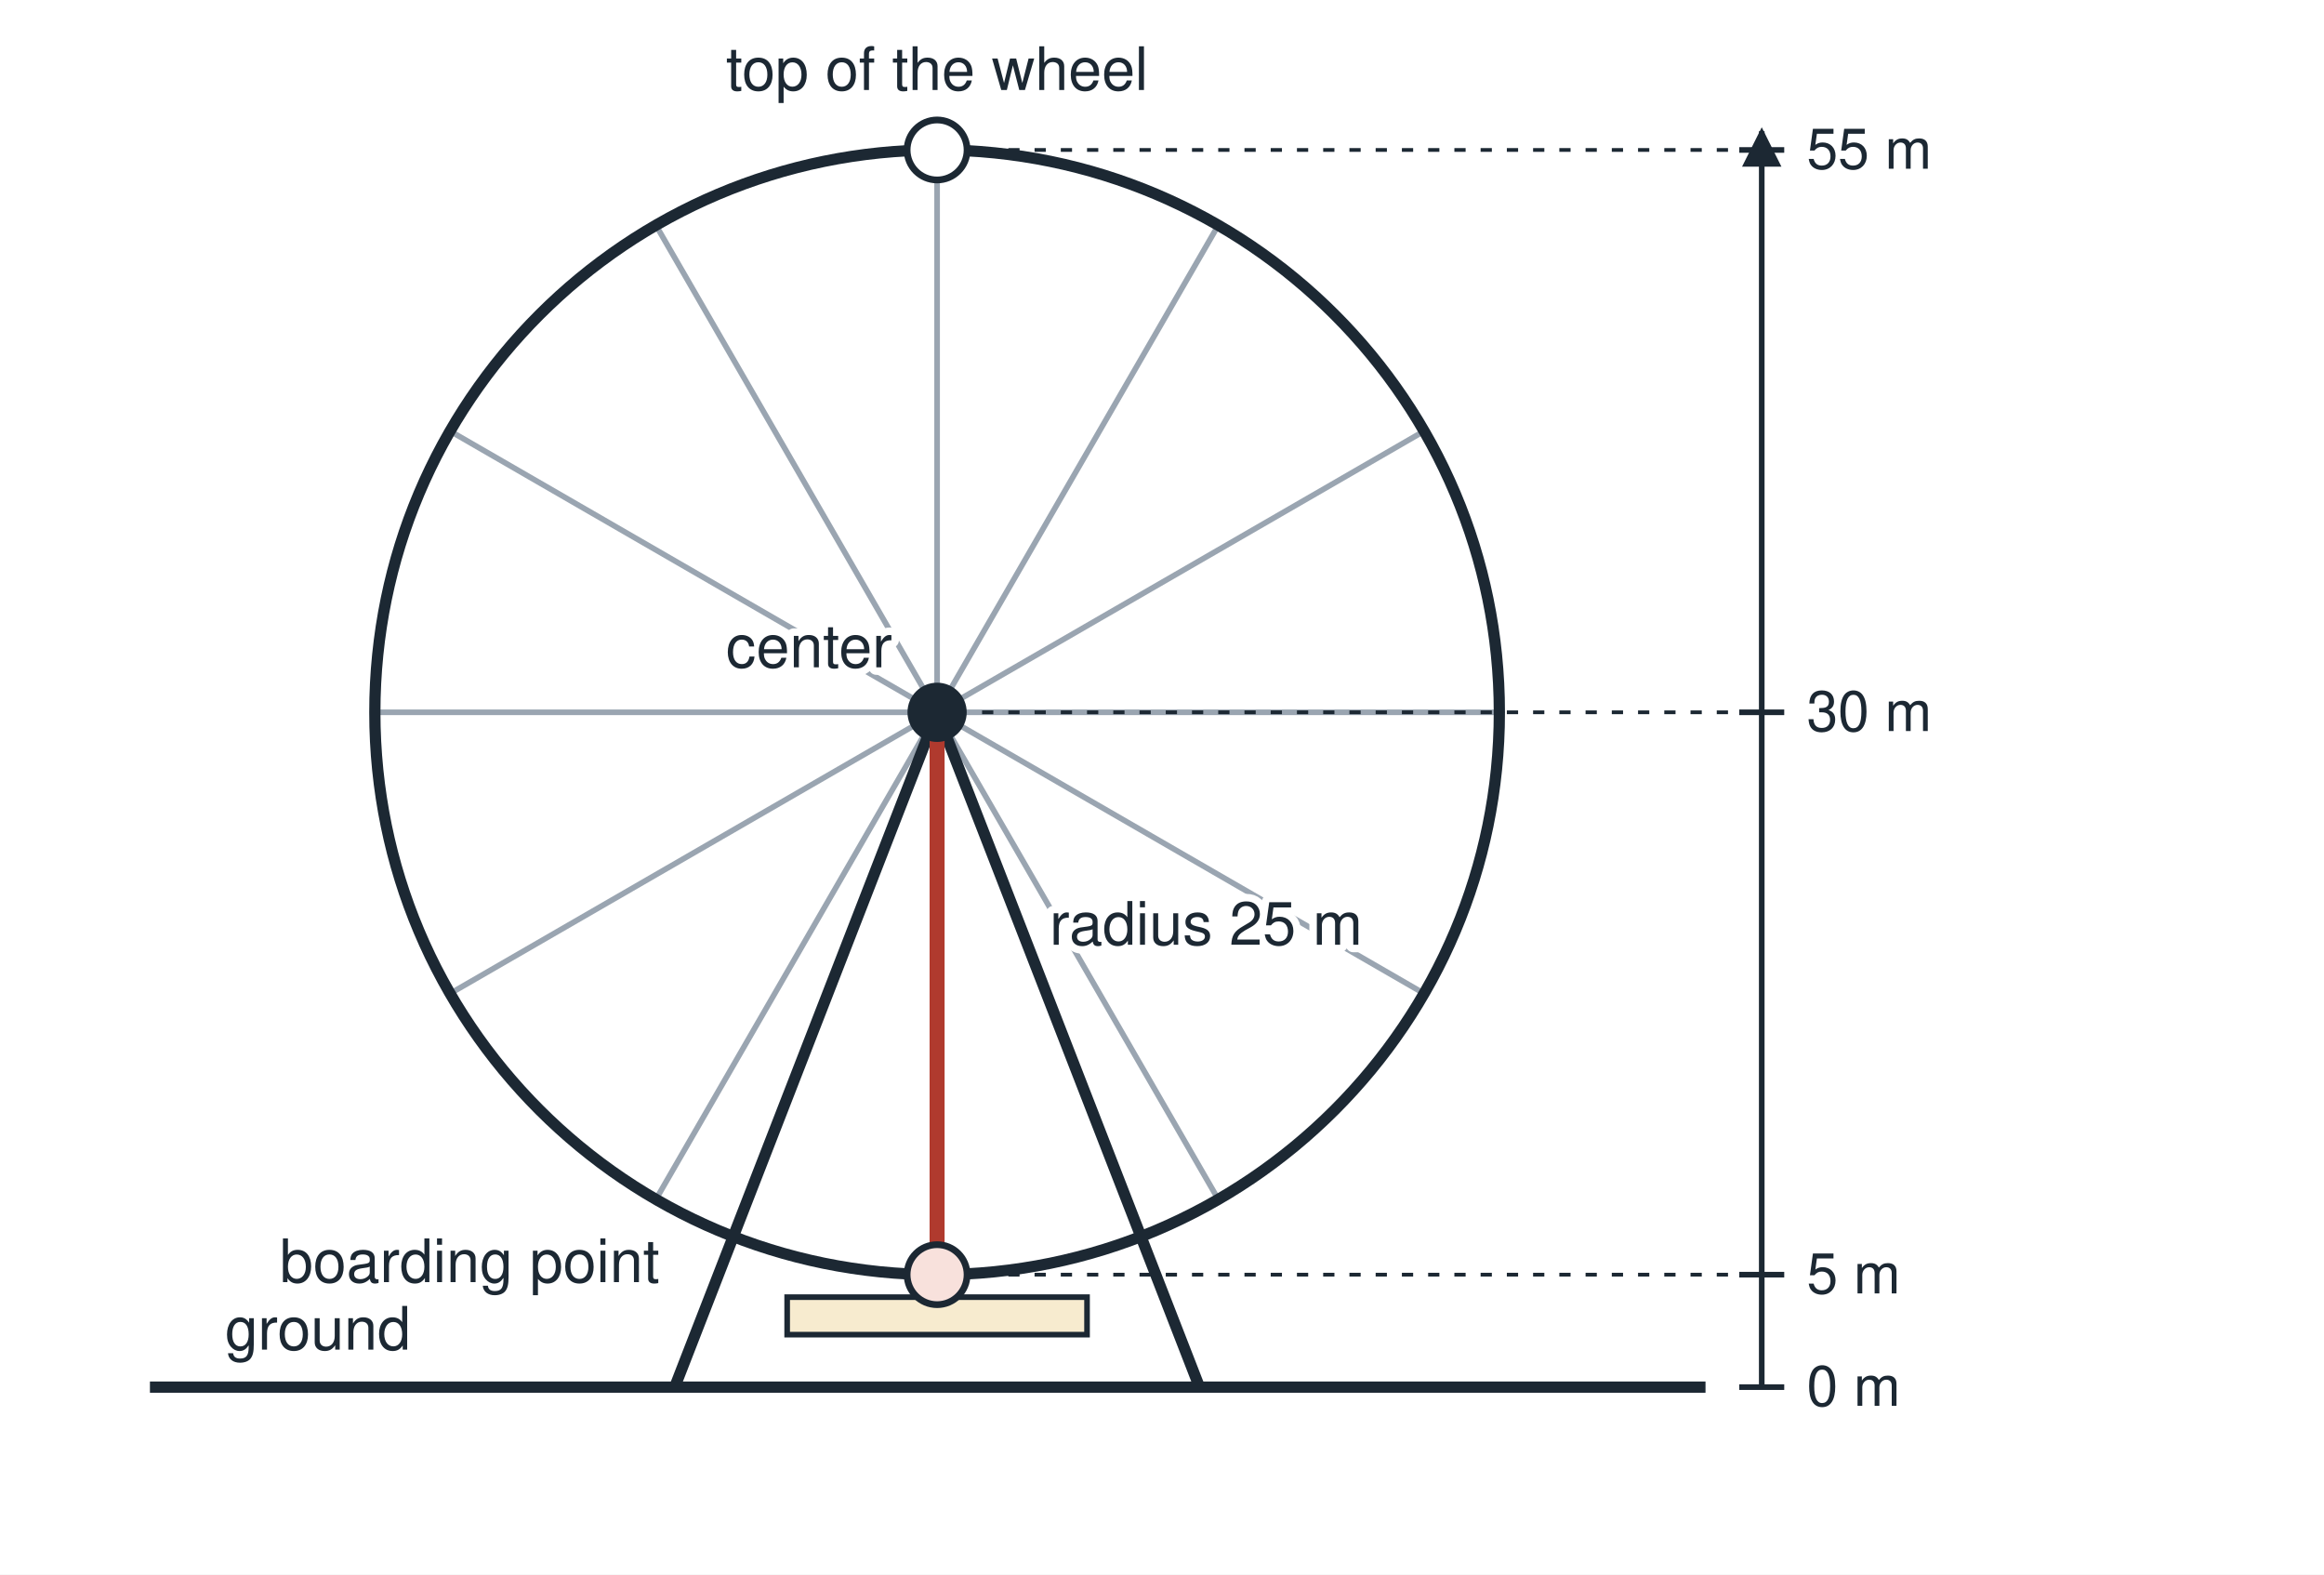
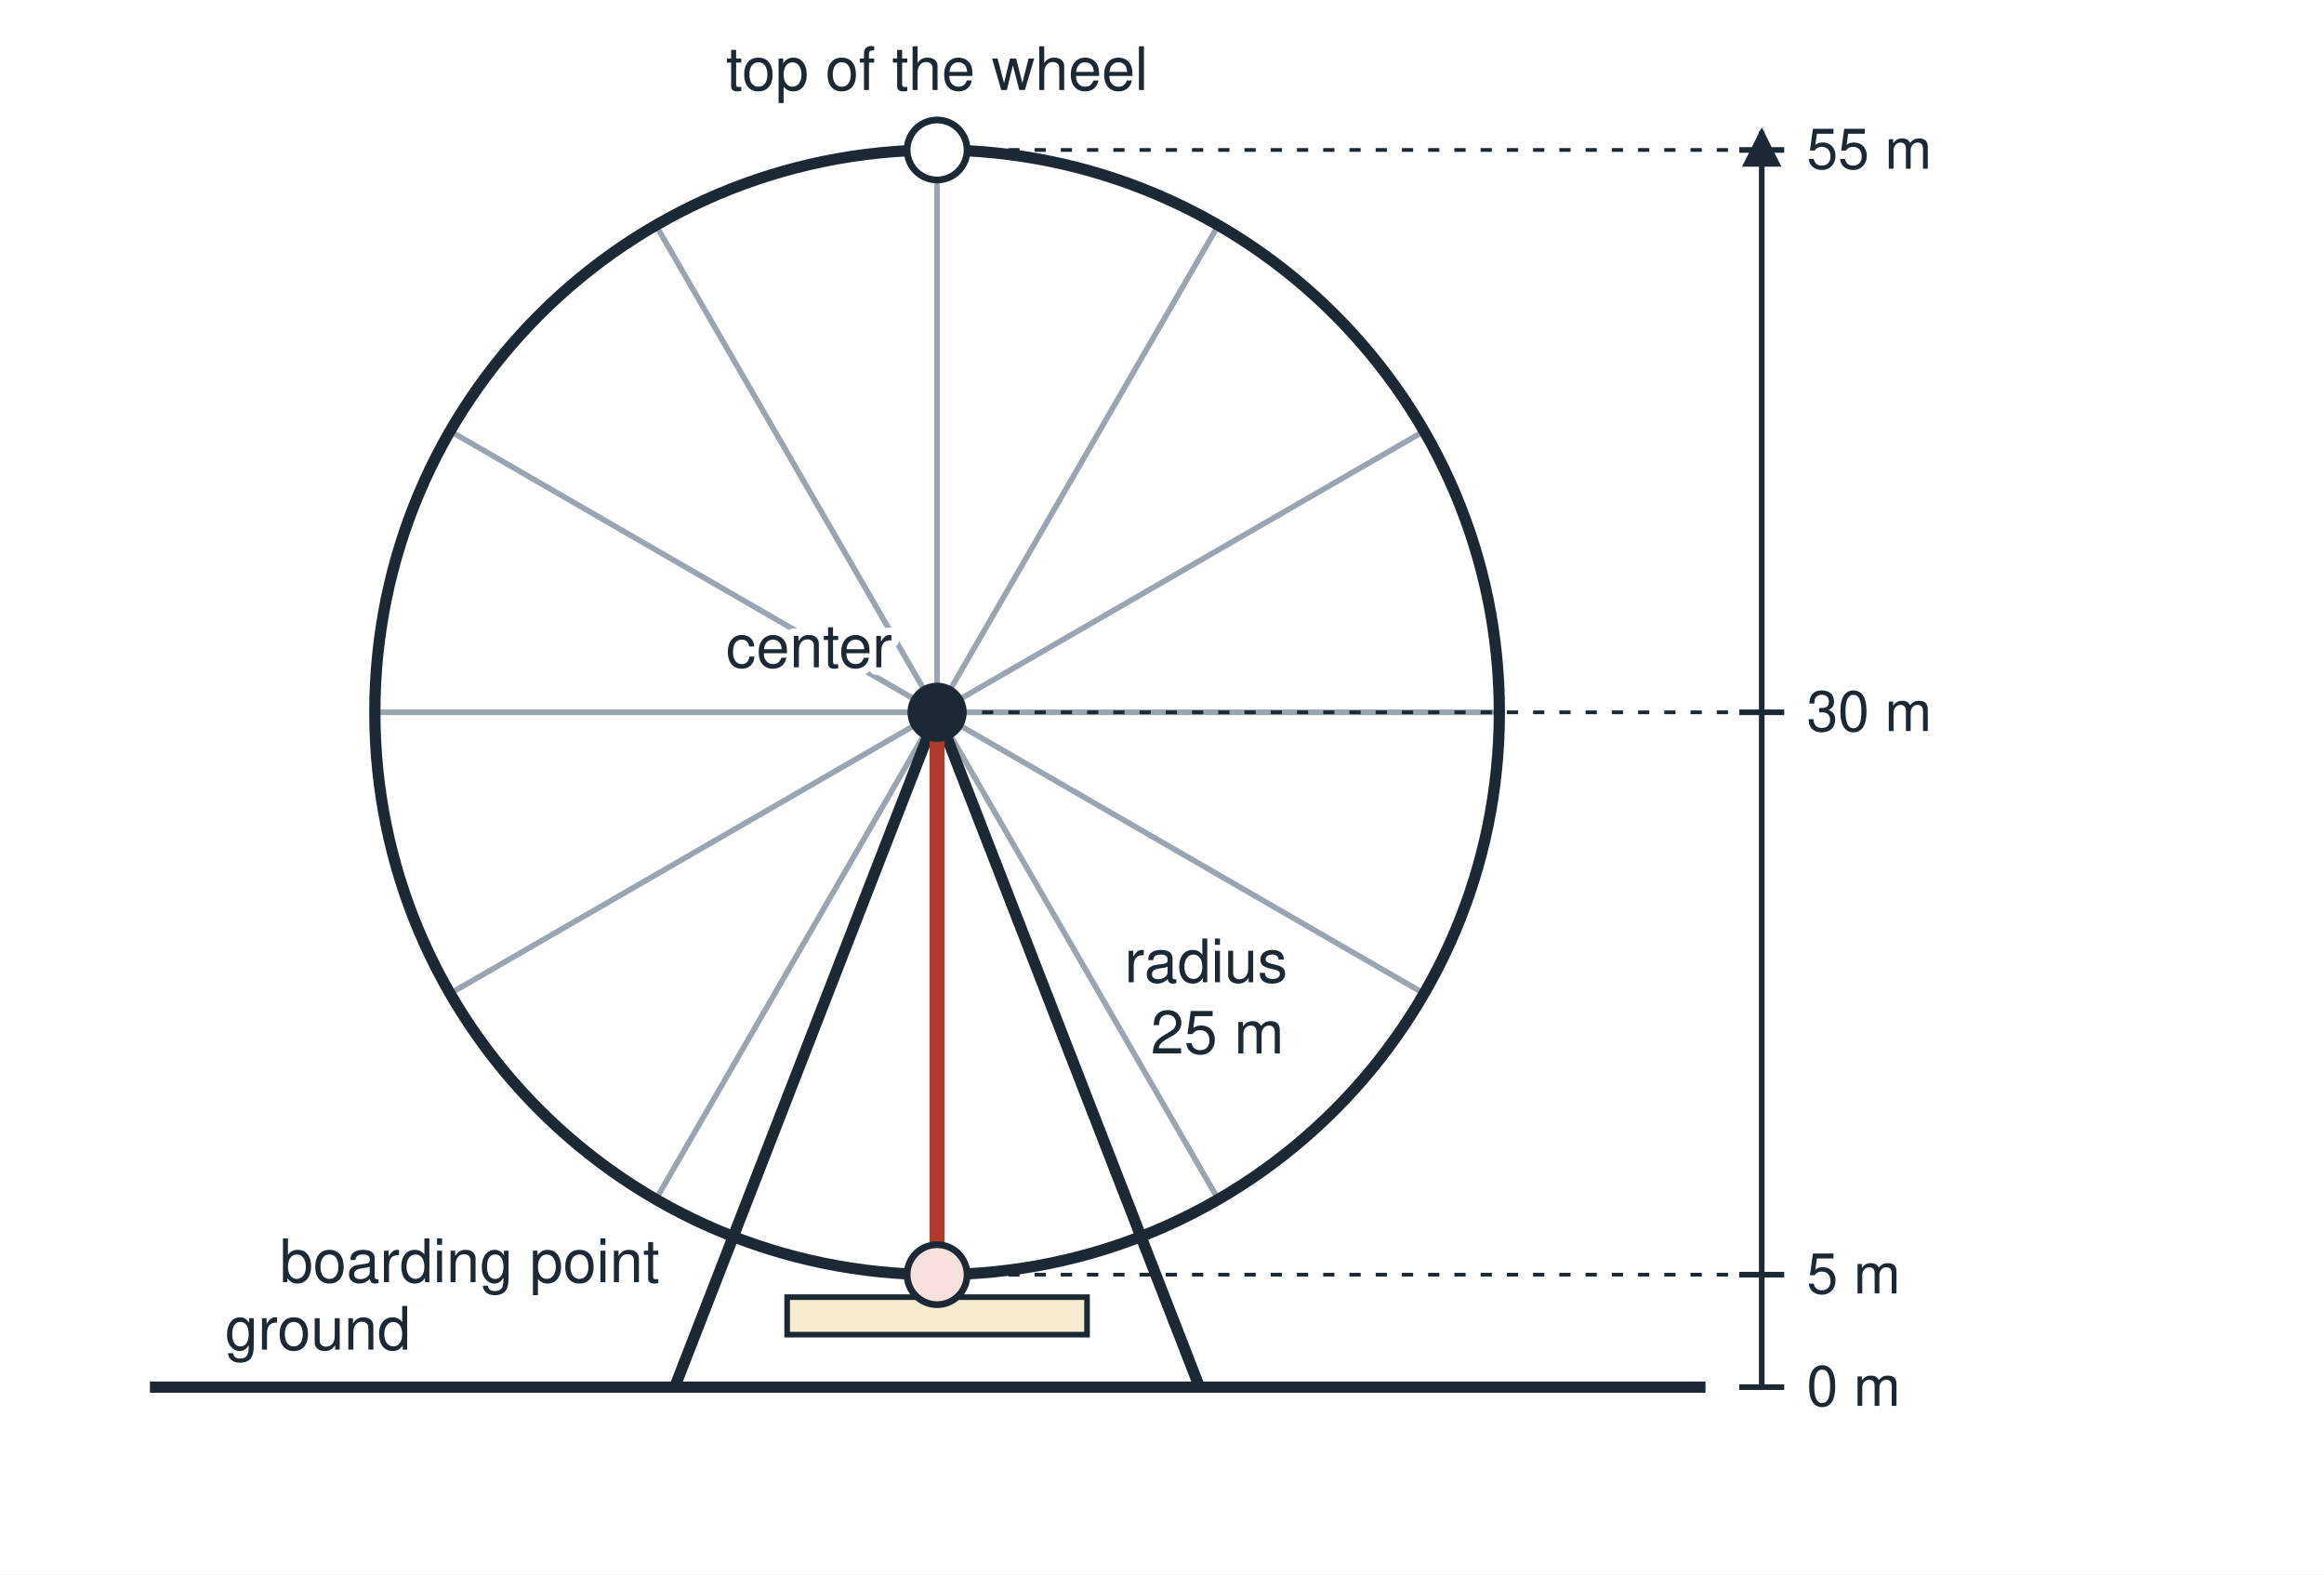
<svg xmlns="http://www.w3.org/2000/svg" viewBox="0 0 620 420" width="620" height="420" role="img">
  <defs>
    <marker id="ah" viewBox="0 0 10 10" refX="9" refY="5" markerWidth="7" markerHeight="7" orient="auto-start-reverse">
      <path d="M0 0 L10 5 L0 10 z" fill="#1c2833" />
    </marker>
  </defs>
  <rect x="0" y="0" width="620" height="420" fill="#ffffff" />
  <line x1="40.0" y1="370.0" x2="455.0" y2="370.0" stroke="#1c2833" stroke-width="3" />
  <line x1="250.0" y1="190.0" x2="400.0" y2="190.0" stroke="#9aa5b1" stroke-width="1.5" />
  <line x1="250.0" y1="190.0" x2="379.9" y2="115.0" stroke="#9aa5b1" stroke-width="1.5" />
  <line x1="250.0" y1="190.0" x2="325.0" y2="60.1" stroke="#9aa5b1" stroke-width="1.5" />
  <line x1="250.0" y1="190.0" x2="250.0" y2="40.0" stroke="#9aa5b1" stroke-width="1.5" />
  <line x1="250.0" y1="190.0" x2="175.0" y2="60.1" stroke="#9aa5b1" stroke-width="1.5" />
  <line x1="250.0" y1="190.0" x2="120.1" y2="115.0" stroke="#9aa5b1" stroke-width="1.5" />
  <line x1="250.0" y1="190.0" x2="100.0" y2="190.0" stroke="#9aa5b1" stroke-width="1.5" />
  <line x1="250.0" y1="190.0" x2="120.1" y2="265.0" stroke="#9aa5b1" stroke-width="1.5" />
  <line x1="250.0" y1="190.0" x2="175.0" y2="319.9" stroke="#9aa5b1" stroke-width="1.5" />
  <line x1="250.0" y1="190.0" x2="250.0" y2="340.0" stroke="#9aa5b1" stroke-width="1.5" />
  <line x1="250.0" y1="190.0" x2="325.0" y2="319.9" stroke="#9aa5b1" stroke-width="1.5" />
  <line x1="250.0" y1="190.0" x2="379.9" y2="265.0" stroke="#9aa5b1" stroke-width="1.5" />
  <circle cx="250" cy="190" r="150" fill="none" stroke="#1c2833" stroke-width="3" />
  <line x1="250.0" y1="190.0" x2="180.0" y2="370.0" stroke="#1c2833" stroke-width="3" />
  <line x1="250.0" y1="190.0" x2="320.0" y2="370.0" stroke="#1c2833" stroke-width="3" />
  <line x1="250.0" y1="190.0" x2="250.0" y2="340.0" stroke="#b03a2e" stroke-width="4" />
  <rect x="210" y="346" width="80" height="10" fill="#f7ebcf" stroke="#1c2833" stroke-width="1.5" />
  <circle cx="250.0" cy="190.0" r="7" fill="#1c2833" stroke="#1c2833" stroke-width="1.8" />
  <circle cx="250.0" cy="340.0" r="8" fill="#f8e1dc" stroke="#1c2833" stroke-width="1.8" />
  <circle cx="250.0" cy="40.0" r="8" fill="#ffffff" stroke="#1c2833" stroke-width="1.8" />
  <line x1="470.0" y1="370.0" x2="470.0" y2="35.0" stroke="#1c2833" stroke-width="1.5" marker-end="url(#ah)" />
  <line x1="464.0" y1="370.0" x2="476.0" y2="370.0" stroke="#1c2833" stroke-width="1.5" />
  <text x="482.0" y="375.0" font-family="Helvetica, Arial, sans-serif" font-size="15" fill="#1c2833" text-anchor="start" paint-order="stroke" stroke="#ffffff" stroke-width="4" stroke-linejoin="round">0 m</text>
  <line x1="464.0" y1="340.0" x2="476.0" y2="340.0" stroke="#1c2833" stroke-width="1.5" />
  <text x="482.0" y="345.0" font-family="Helvetica, Arial, sans-serif" font-size="15" fill="#1c2833" text-anchor="start" paint-order="stroke" stroke="#ffffff" stroke-width="4" stroke-linejoin="round">5 m</text>
  <line x1="464.0" y1="190.0" x2="476.0" y2="190.0" stroke="#1c2833" stroke-width="1.5" />
  <text x="482.0" y="195.0" font-family="Helvetica, Arial, sans-serif" font-size="15" fill="#1c2833" text-anchor="start" paint-order="stroke" stroke="#ffffff" stroke-width="4" stroke-linejoin="round">30 m</text>
  <line x1="464.0" y1="40.0" x2="476.0" y2="40.0" stroke="#1c2833" stroke-width="1.5" />
  <text x="482.0" y="45.0" font-family="Helvetica, Arial, sans-serif" font-size="15" fill="#1c2833" text-anchor="start" paint-order="stroke" stroke="#ffffff" stroke-width="4" stroke-linejoin="round">55 m</text>
  <line x1="262.0" y1="190.0" x2="462.0" y2="190.0" stroke="#1c2833" stroke-width="1" stroke-dasharray="3 4" />
  <line x1="262.0" y1="340.0" x2="462.0" y2="340.0" stroke="#1c2833" stroke-width="1" stroke-dasharray="3 4" />
  <line x1="262.0" y1="40.0" x2="462.0" y2="40.0" stroke="#1c2833" stroke-width="1" stroke-dasharray="3 4" />
  <text x="238.0" y="178.0" font-family="Helvetica, Arial, sans-serif" font-size="16" fill="#1c2833" text-anchor="end" paint-order="stroke" stroke="#ffffff" stroke-width="4" stroke-linejoin="round">center</text>
-   <text x="280.0" y="252.0" font-family="Helvetica, Arial, sans-serif" font-size="16" fill="#1c2833" text-anchor="start" paint-order="stroke" stroke="#ffffff" stroke-width="4" stroke-linejoin="round">radius 25 m</text>
+   <text x="300.0" y="262.0" font-family="Helvetica, Arial, sans-serif" font-size="16" fill="#1c2833" text-anchor="start" paint-order="stroke" stroke="#ffffff" stroke-width="4" stroke-linejoin="round">radius</text>
+   <text x="307.0" y="281.0" font-family="Helvetica, Arial, sans-serif" font-size="16" fill="#1c2833" text-anchor="start" paint-order="stroke" stroke="#ffffff" stroke-width="4" stroke-linejoin="round">25 m</text>
  <text x="176.0" y="342.0" font-family="Helvetica, Arial, sans-serif" font-size="16" fill="#1c2833" text-anchor="end" paint-order="stroke" stroke="#ffffff" stroke-width="4" stroke-linejoin="round">boarding point</text>
  <text x="250.0" y="24.0" font-family="Helvetica, Arial, sans-serif" font-size="16" fill="#1c2833" text-anchor="middle" paint-order="stroke" stroke="#ffffff" stroke-width="4" stroke-linejoin="round">top of the wheel</text>
  <text x="60.0" y="360.0" font-family="Helvetica, Arial, sans-serif" font-size="16" fill="#1c2833" text-anchor="start" paint-order="stroke" stroke="#ffffff" stroke-width="4" stroke-linejoin="round">ground</text>
</svg>
